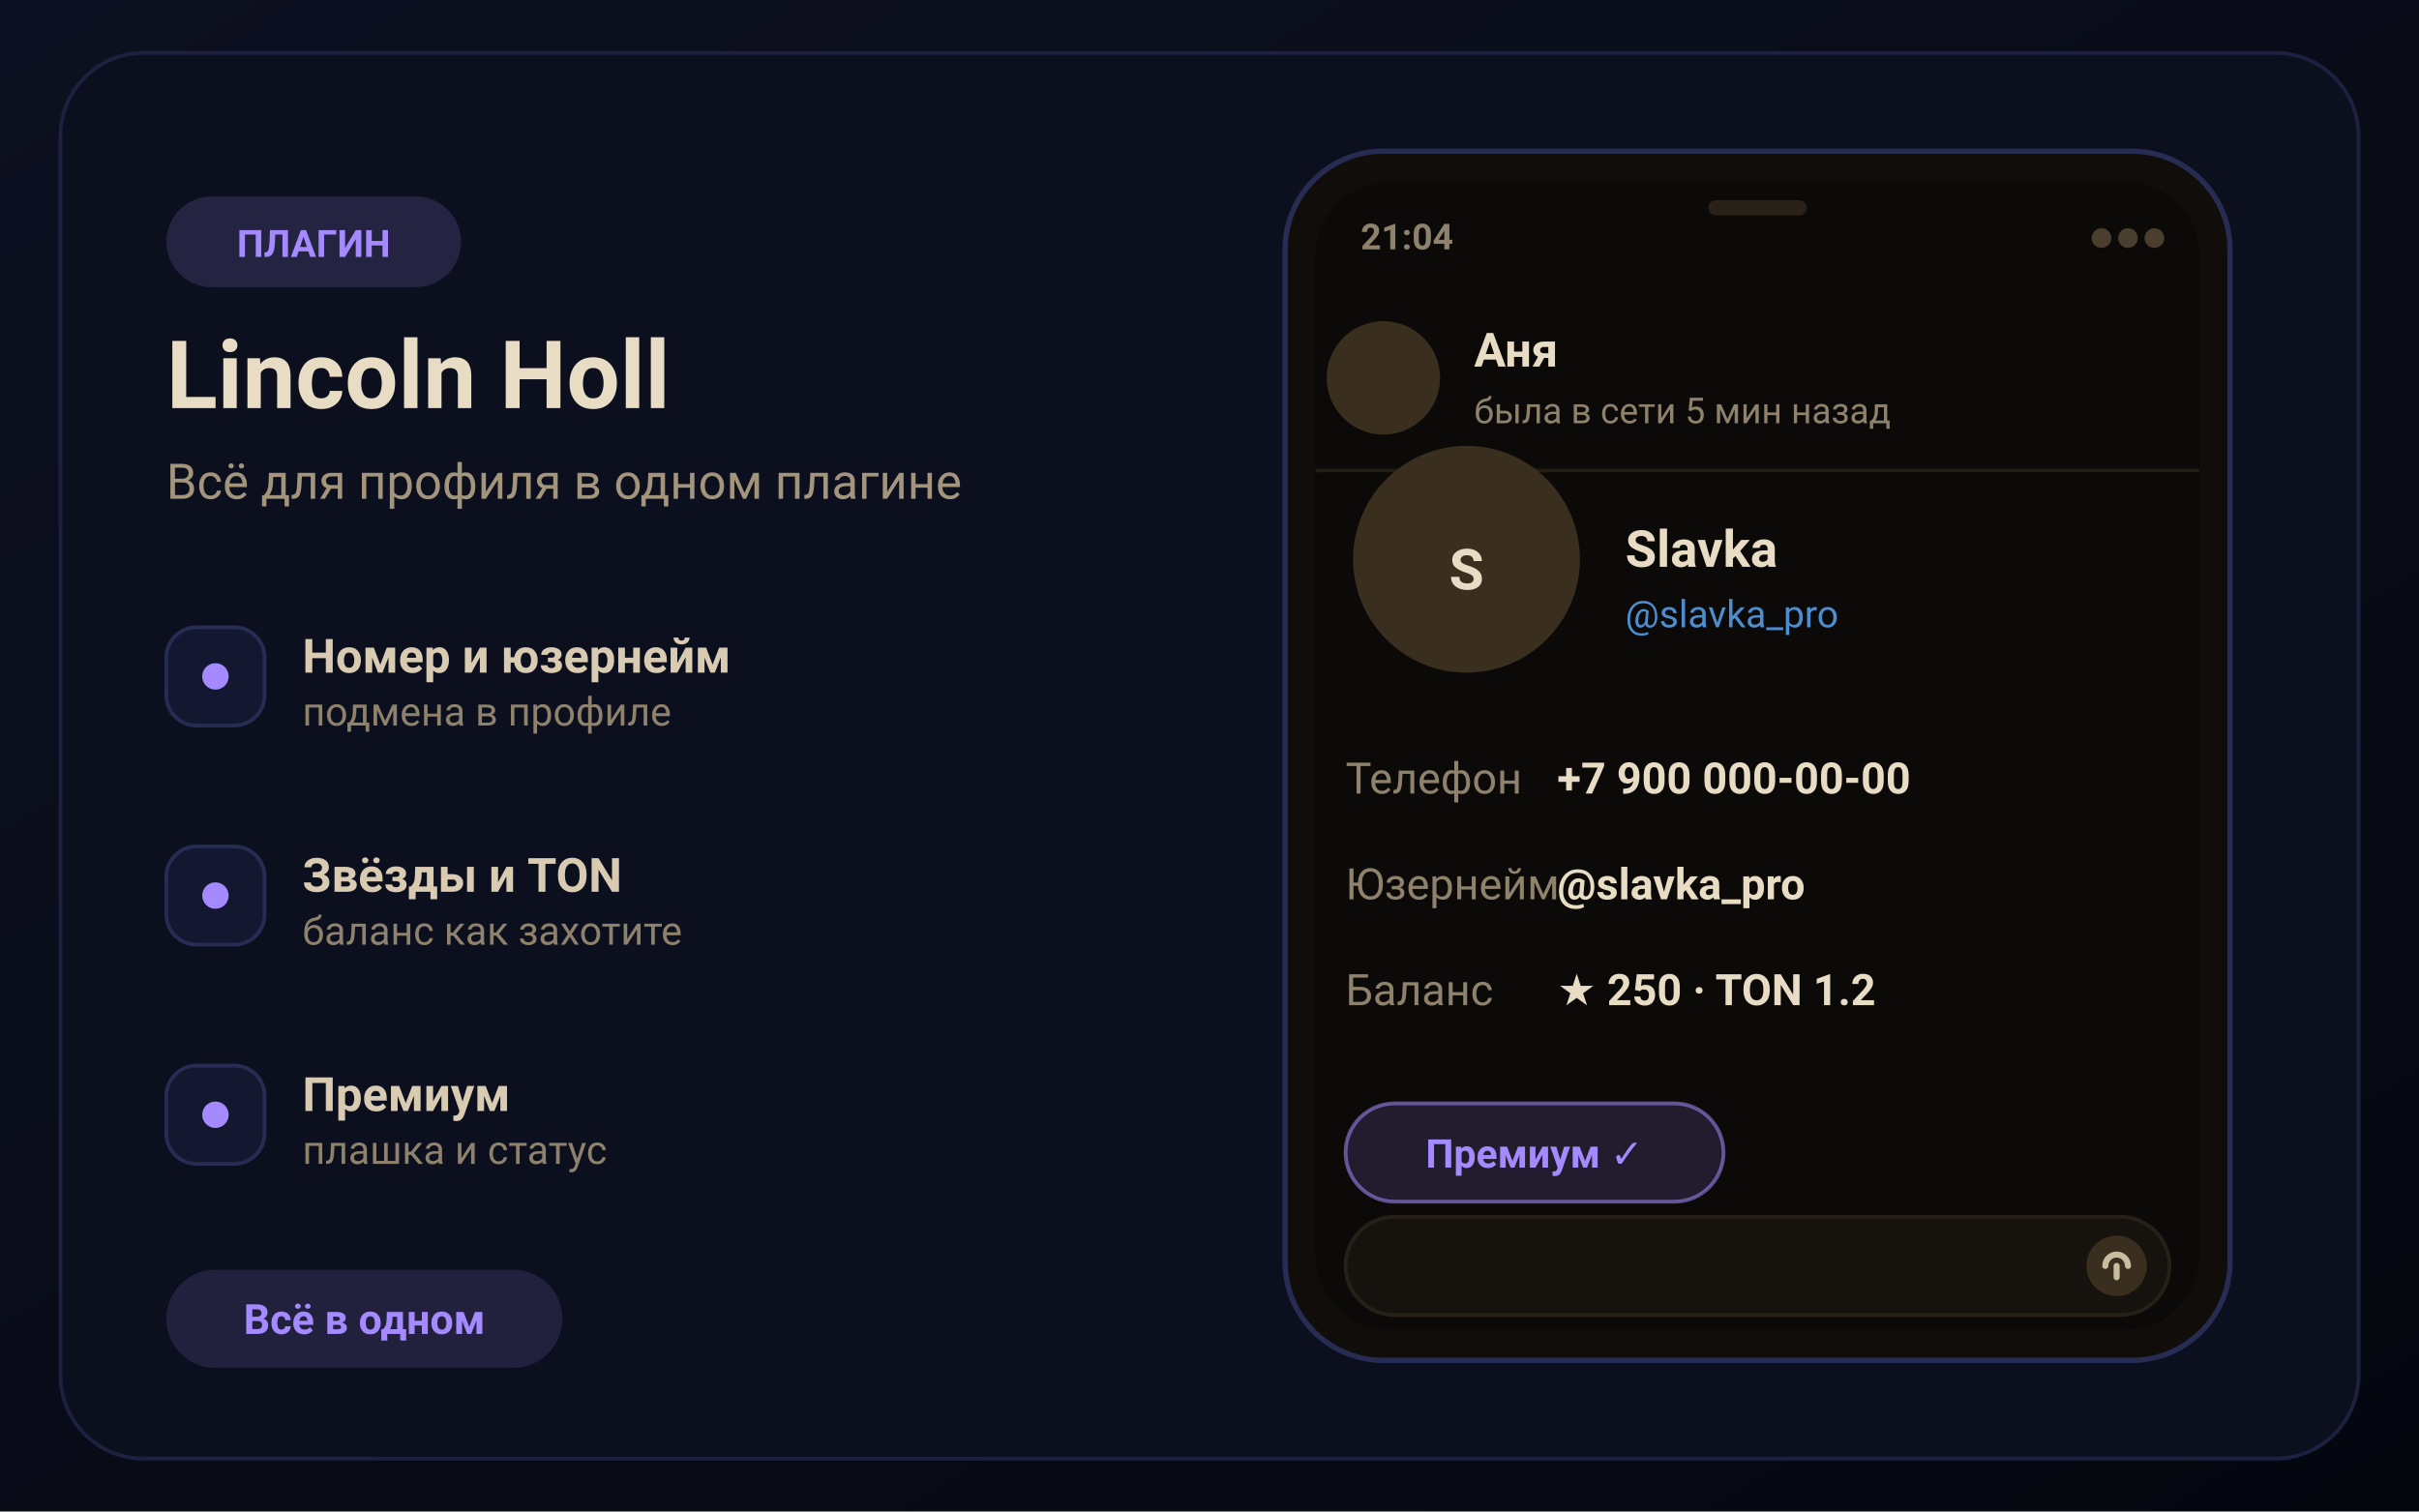
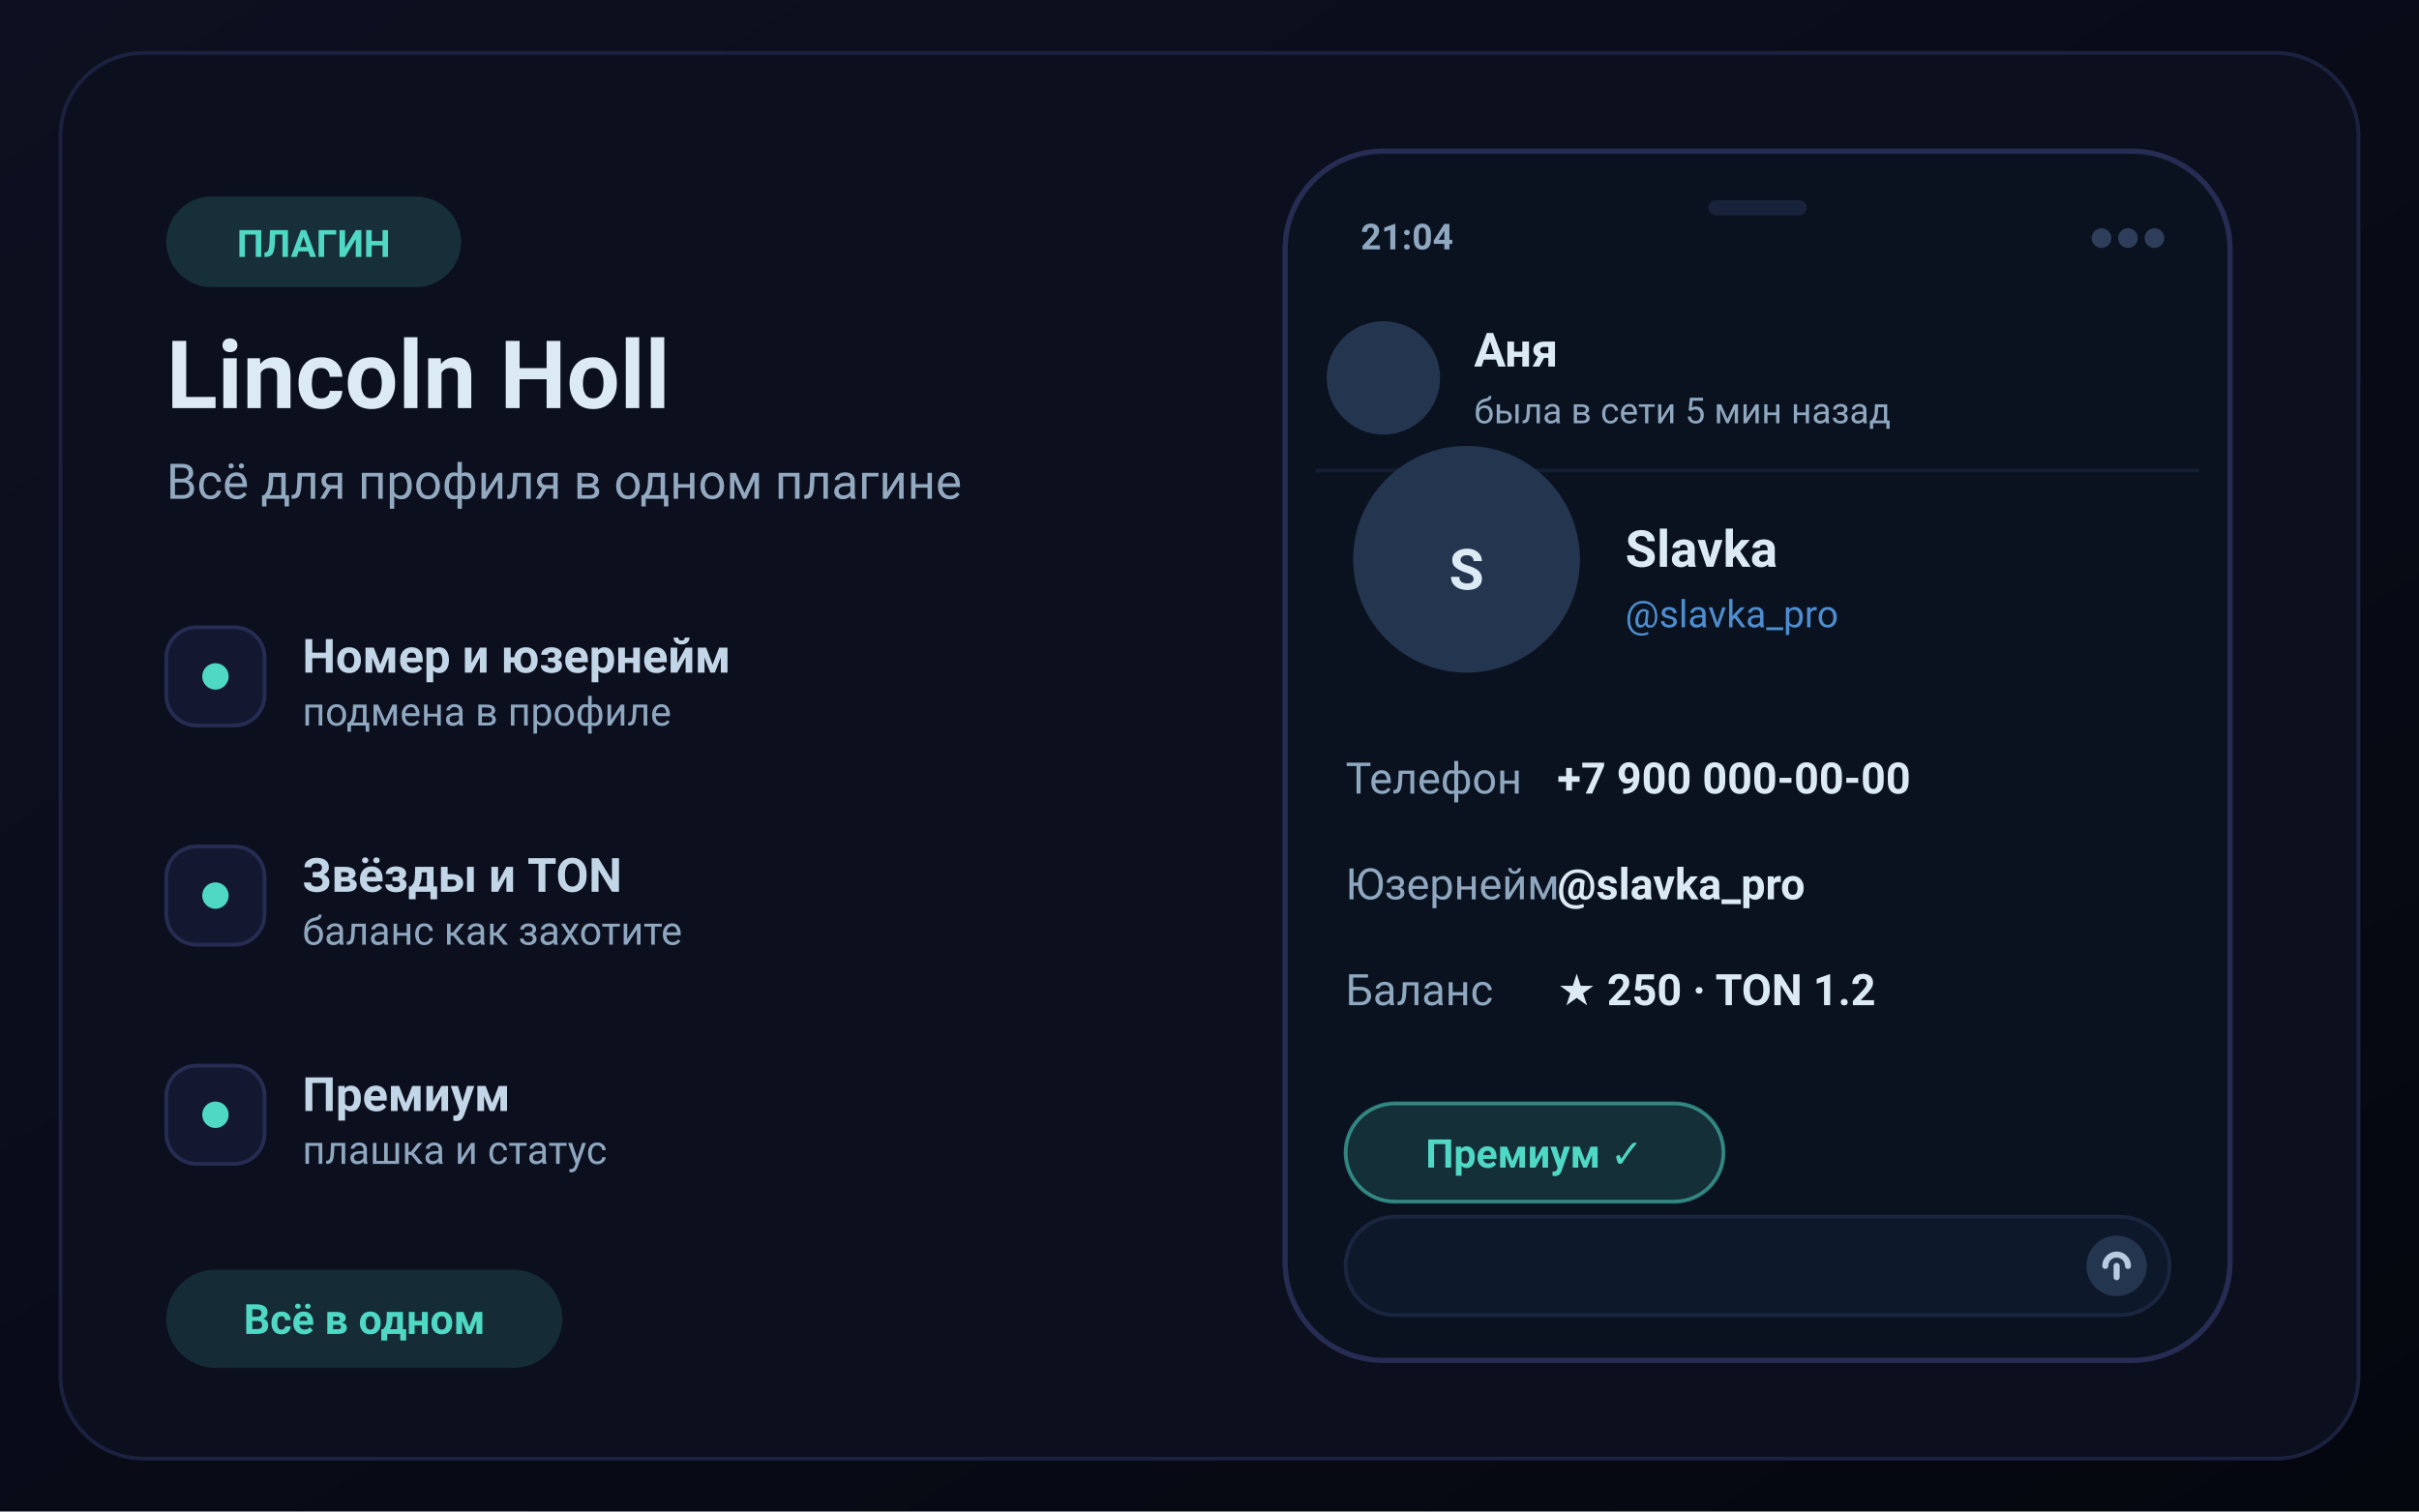
<svg xmlns="http://www.w3.org/2000/svg" width="640" height="400" viewBox="0 0 640 400" font-family="'Segoe UI', Roboto, system-ui, sans-serif">
  <defs>
    <linearGradient id="bg" x1="0" y1="0" x2="1" y2="1">
      <stop offset="0" stop-color="#0d1020" />
      <stop offset="1" stop-color="#05070f" />
    </linearGradient>
    <linearGradient id="nft" x1="0" y1="0" x2="1" y2="1">
-       <stop offset="0" stop-color="#c4b3ff" />
-       <stop offset="1" stop-color="#6b55c0" />
+       <stop offset="0" stop-color="#8FE8DC" />
+       <stop offset="1" stop-color="#1E8F83" />
    </linearGradient>
  </defs>
  <rect width="640" height="400" fill="url(#bg)" />
  <rect x="16" y="14" width="608" height="372" rx="22" fill="#0c0f1e" stroke="#1c2140" />
-   <rect x="44" y="52" width="78" height="24" rx="12" fill="#a58aff" fill-opacity="0.16" />
-   <text x="83" y="68" font-size="10" fill="#a58aff" font-weight="700" text-anchor="middle">ПЛАГИН</text>
-   <text x="44" y="108" font-size="25" fill="#e8dcc4" font-weight="700">Lincoln Holl</text>
-   <text x="44" y="132" font-size="13" fill="#a3947c">Всё для профиля в одном плагине</text>
+   <rect x="44" y="52" width="78" height="24" rx="12" fill="#4FD8C4" fill-opacity="0.16" />
+   <text x="83" y="68" font-size="10" fill="#4FD8C4" font-weight="700" text-anchor="middle">ПЛАГИН</text>
+   <text x="44" y="108" font-size="25" fill="#DCEAF5" font-weight="700">Lincoln Holl</text>
+   <text x="44" y="132" font-size="13" fill="#93A9C0">Всё для профиля в одном плагине</text>
  <rect x="44" y="166" width="26" height="26" rx="8" fill="#131830" stroke="#262c52" stroke-width="1" />
-   <circle cx="57" cy="179" r="3.5" fill="#a58aff" />
-   <text x="80" y="178" font-size="12.5" fill="#d8cbb2" font-weight="600">Номер и юзернейм</text>
-   <text x="80" y="192" font-size="10.5" fill="#8f826c">подмена в профиле</text>
+   <circle cx="57" cy="179" r="3.5" fill="#4FD8C4" />
+   <text x="80" y="178" font-size="12.5" fill="#C2D6E8" font-weight="600">Номер и юзернейм</text>
+   <text x="80" y="192" font-size="10.5" fill="#8FA8C0">подмена в профиле</text>
  <rect x="44" y="224" width="26" height="26" rx="8" fill="#131830" stroke="#262c52" stroke-width="1" />
-   <circle cx="57" cy="237" r="3.5" fill="#a58aff" />
-   <text x="80" y="236" font-size="12.5" fill="#d8cbb2" font-weight="600">Звёзды и TON</text>
-   <text x="80" y="250" font-size="10.5" fill="#8f826c">баланс как захотите</text>
+   <circle cx="57" cy="237" r="3.5" fill="#4FD8C4" />
+   <text x="80" y="236" font-size="12.5" fill="#C2D6E8" font-weight="600">Звёзды и TON</text>
+   <text x="80" y="250" font-size="10.5" fill="#8FA8C0">баланс как захотите</text>
  <rect x="44" y="282" width="26" height="26" rx="8" fill="#131830" stroke="#262c52" stroke-width="1" />
-   <circle cx="57" cy="295" r="3.5" fill="#a58aff" />
-   <text x="80" y="294" font-size="12.5" fill="#d8cbb2" font-weight="600">Премиум</text>
-   <text x="80" y="308" font-size="10.5" fill="#8f826c">плашка и статус</text>
-   <rect x="44" y="336" width="104.8" height="26" rx="13" fill="#a58aff" fill-opacity="0.14" />
-   <text x="96.4" y="353" font-size="11" fill="#a58aff" font-weight="700" text-anchor="middle">Всё в одном</text>
-   <rect x="340" y="40" width="250" height="320" rx="26" fill="#100d0a" stroke="#262c52" stroke-width="1.4" />
-   <rect x="348" y="48" width="234" height="304" rx="20" fill="#0b0a09" />
-   <rect x="452" y="53" width="26" height="4" rx="2" fill="#2a2218" />
-   <text x="360" y="66" font-size="9.5" fill="#8f826c" font-weight="600">21:04</text>
-   <circle cx="556" cy="63" r="2.6" fill="#4a3f2e" />
-   <circle cx="563" cy="63" r="2.6" fill="#4a3f2e" />
-   <circle cx="570" cy="63" r="2.6" fill="#4a3f2e" />
-   <circle cx="366" cy="100" r="15" fill="#3a2f1f" />
-   <text x="390" y="97" font-size="12.5" fill="#e8dcc4" font-weight="700">Аня</text>
-   <text x="390" y="112" font-size="9.5" fill="#8f826c">была в сети 5 мин назад</text>
-   <rect x="348" y="124" width="234" height="1" rx="0.5" fill="#221c13" />
-   <circle cx="388" cy="148" r="30" fill="#3a2f1f" />
-   <text x="388" y="156" font-size="15" fill="#e8dcc4" font-weight="700" text-anchor="middle">S</text>
-   <text x="430" y="150" font-size="13.5" fill="#e8dcc4" font-weight="700">Slavka</text>
+   <circle cx="57" cy="295" r="3.5" fill="#4FD8C4" />
+   <text x="80" y="294" font-size="12.5" fill="#C2D6E8" font-weight="600">Премиум</text>
+   <text x="80" y="308" font-size="10.5" fill="#8FA8C0">плашка и статус</text>
+   <rect x="44" y="336" width="104.8" height="26" rx="13" fill="#4FD8C4" fill-opacity="0.14" />
+   <text x="96.4" y="353" font-size="11" fill="#4FD8C4" font-weight="700" text-anchor="middle">Всё в одном</text>
+   <rect x="340" y="40" width="250" height="320" rx="26" fill="#0A1220" stroke="#262c52" stroke-width="1.4" />
+   <rect x="348" y="48" width="234" height="304" rx="20" fill="#0A1220" />
+   <rect x="452" y="53" width="26" height="4" rx="2" fill="#17233A" />
+   <text x="360" y="66" font-size="9.5" fill="#8FA8C0" font-weight="600">21:04</text>
+   <circle cx="556" cy="63" r="2.6" fill="#2E3E5A" />
+   <circle cx="563" cy="63" r="2.6" fill="#2E3E5A" />
+   <circle cx="570" cy="63" r="2.6" fill="#2E3E5A" />
+   <circle cx="366" cy="100" r="15" fill="#24354F" />
+   <text x="390" y="97" font-size="12.5" fill="#DCEAF5" font-weight="700">Аня</text>
+   <text x="390" y="112" font-size="9.5" fill="#8FA8C0">была в сети 5 мин назад</text>
+   <rect x="348" y="124" width="234" height="1" rx="0.5" fill="#131E33" />
+   <circle cx="388" cy="148" r="30" fill="#24354F" />
+   <text x="388" y="156" font-size="15" fill="#DCEAF5" font-weight="700" text-anchor="middle">S</text>
+   <text x="430" y="150" font-size="13.5" fill="#DCEAF5" font-weight="700">Slavka</text>
  <text x="430" y="166" font-size="10" fill="#4e8ecf">@slavka_pro</text>
-   <text x="356" y="210" font-size="11.5" fill="#8f826c">Телефон</text>
-   <text x="412" y="210" font-size="11.5" fill="#e8dcc4" font-weight="600">+7 900 000-00-00</text>
-   <text x="356" y="238" font-size="11.5" fill="#8f826c">Юзернейм</text>
-   <text x="412" y="238" font-size="11.5" fill="#e8dcc4" font-weight="600">@slavka_pro</text>
-   <text x="356" y="266" font-size="11.5" fill="#8f826c">Баланс</text>
-   <text x="412" y="266" font-size="11.5" fill="#e8dcc4" font-weight="600">★ 250 · TON 1.2</text>
-   <rect x="356" y="292" width="100" height="26" rx="13.0" fill="#a58aff" fill-opacity="0.15" stroke="#a58aff" stroke-opacity="0.55" />
-   <text x="406.0" y="309.0" font-size="10.5" fill="#a58aff" font-weight="700" text-anchor="middle">Премиум ✓</text>
-   <rect x="356" y="322" width="218" height="26" rx="13" fill="#16120d" stroke="#262016" stroke-width="1" />
-   <circle cx="560" cy="335" r="8" fill="#3a2f1f" />
-   <path d="M557 335 a3 3 0 0 1 6 0 M560 335 v3" stroke="#c9bd9f" stroke-width="1.6" stroke-linecap="round" fill="none" />
+   <text x="356" y="210" font-size="11.5" fill="#8FA8C0">Телефон</text>
+   <text x="412" y="210" font-size="11.5" fill="#DCEAF5" font-weight="600">+7 900 000-00-00</text>
+   <text x="356" y="238" font-size="11.5" fill="#8FA8C0">Юзернейм</text>
+   <text x="412" y="238" font-size="11.5" fill="#DCEAF5" font-weight="600">@slavka_pro</text>
+   <text x="356" y="266" font-size="11.5" fill="#8FA8C0">Баланс</text>
+   <text x="412" y="266" font-size="11.5" fill="#DCEAF5" font-weight="600">★ 250 · TON 1.2</text>
+   <rect x="356" y="292" width="100" height="26" rx="13.0" fill="#4FD8C4" fill-opacity="0.15" stroke="#4FD8C4" stroke-opacity="0.55" />
+   <text x="406.0" y="309.0" font-size="10.5" fill="#4FD8C4" font-weight="700" text-anchor="middle">Премиум ✓</text>
+   <rect x="356" y="322" width="218" height="26" rx="13" fill="#0E182B" stroke="#1A2640" stroke-width="1" />
+   <circle cx="560" cy="335" r="8" fill="#24354F" />
+   <path d="M557 335 a3 3 0 0 1 6 0 M560 335 v3" stroke="#B9CBE0" stroke-width="1.6" stroke-linecap="round" fill="none" />
</svg>
